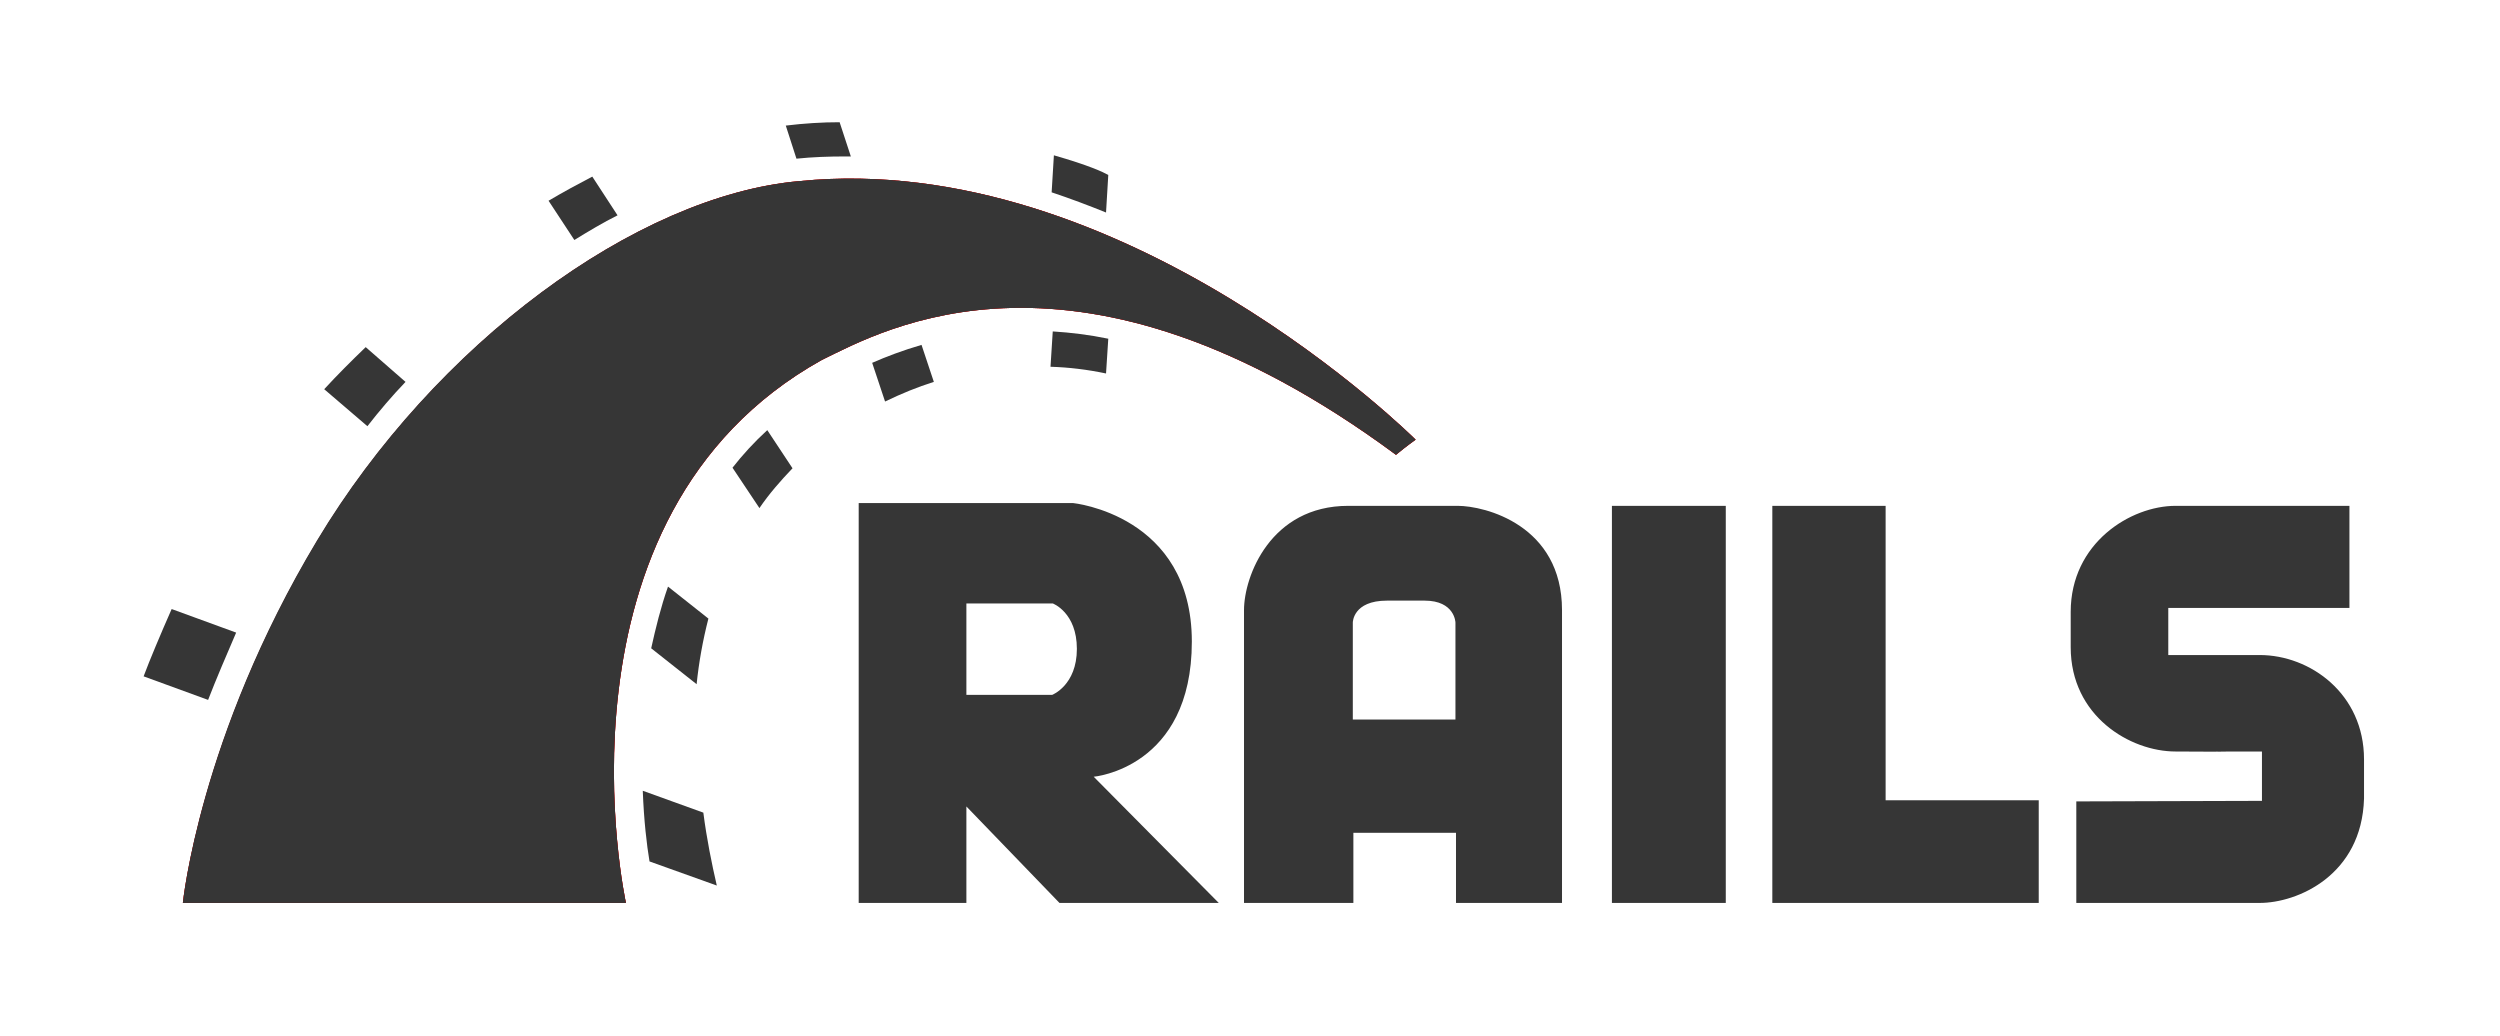
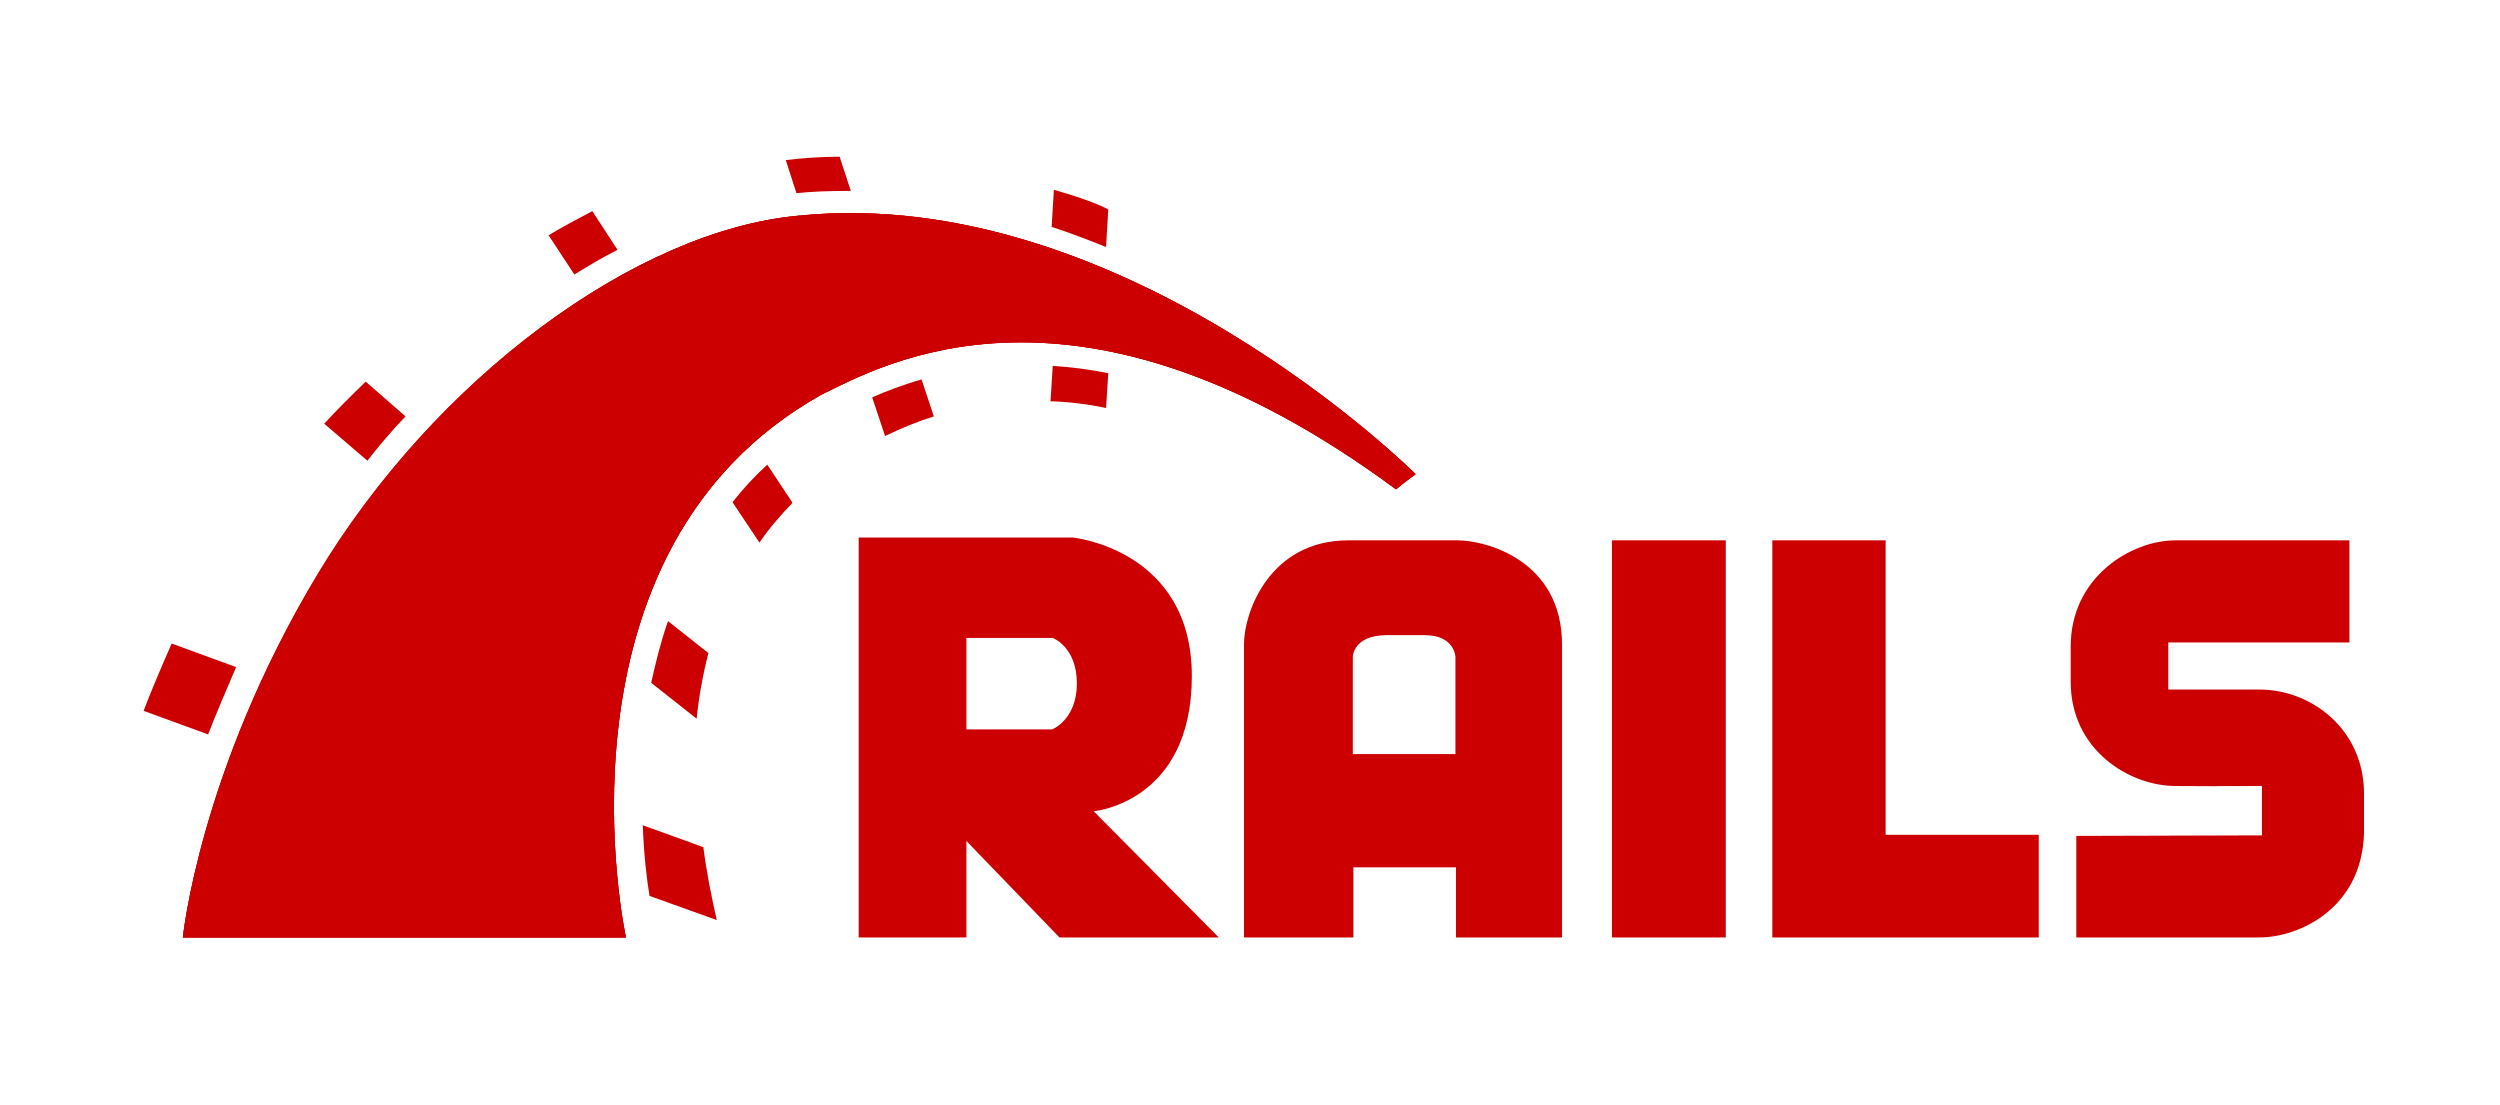
- <svg xmlns="http://www.w3.org/2000/svg" width="128" height="53" viewBox="0 0 128 53" fill="none">
-   <path d="M106.307 41.032V46.23H115.697C117.621 46.23 120.923 44.823 121.038 40.889V38.879C121.038 35.519 118.281 33.538 115.697 33.538H111.016V31.126H120.291V25.899H111.39C109.092 25.899 106.02 27.795 106.02 31.327V33.136C106.02 36.668 109.064 38.477 111.39 38.477C117.851 38.506 109.839 38.477 115.812 38.477V41.004L106.307 41.032ZM55.997 39.769C55.997 39.769 61.022 39.338 61.022 32.849C61.022 26.359 54.935 25.756 54.935 25.756H43.965V46.23H49.479V41.291L54.245 46.23H62.401L55.997 39.769ZM53.872 35.577H49.479V30.896H53.901C53.901 30.896 55.136 31.355 55.136 33.222C55.136 35.088 53.872 35.577 53.872 35.577ZM74.634 25.899H69.034C65.043 25.899 63.693 29.518 63.693 31.241V46.23H69.293V42.641H74.547V46.23H79.975V31.241C79.975 26.876 76.012 25.899 74.634 25.899ZM74.547 36.84H69.264V31.872C69.264 31.872 69.264 30.752 71.015 30.752H72.939C74.49 30.752 74.519 31.872 74.519 31.872V36.84H74.547ZM82.53 25.899H88.36V46.23H82.53V25.899ZM96.544 40.975V25.899H90.743V46.23H104.383V40.975H96.544Z" fill="#363636" />
+ <svg xmlns="http://www.w3.org/2000/svg" id="full" width="120" height="53" viewBox="0 0 128 53" fill="none">
+   <path d="M106.307 41.032V46.23H115.697C117.621 46.23 120.923 44.823 121.038 40.889V38.879C121.038 35.519 118.281 33.538 115.697 33.538H111.016V31.126H120.291V25.899H111.39C109.092 25.899 106.02 27.795 106.02 31.327V33.136C106.02 36.668 109.064 38.477 111.39 38.477C117.851 38.506 109.839 38.477 115.812 38.477V41.004L106.307 41.032ZM55.997 39.769C55.997 39.769 61.022 39.338 61.022 32.849C61.022 26.359 54.935 25.756 54.935 25.756H43.965V46.23H49.479V41.291L54.245 46.23H62.401L55.997 39.769ZM53.872 35.577H49.479V30.896H53.901C53.901 30.896 55.136 31.355 55.136 33.222C55.136 35.088 53.872 35.577 53.872 35.577ZM74.634 25.899H69.034C65.043 25.899 63.693 29.518 63.693 31.241V46.23H69.293V42.641H74.547V46.23H79.975V31.241C79.975 26.876 76.012 25.899 74.634 25.899ZM74.547 36.84H69.264V31.872C69.264 31.872 69.264 30.752 71.015 30.752H72.939C74.49 30.752 74.519 31.872 74.519 31.872V36.84H74.547ZM82.53 25.899H88.36V46.23H82.53V25.899ZM96.544 40.975V25.899H90.743V46.23H104.383V40.975H96.544Z" fill="#CC0000" />
  <path d="M9.363 46.23H32.048C32.048 46.23 27.712 26.445 42.07 18.433C45.2 16.911 55.164 11.226 71.475 23.286C71.992 22.855 72.48 22.511 72.48 22.511C72.48 22.511 57.548 7.608 40.922 9.273C32.565 10.02 22.285 17.629 16.255 27.68C10.225 37.73 9.363 46.23 9.363 46.23Z" fill="#CC0000" />
  <path d="M9.363 46.23H32.048C32.048 46.23 27.712 26.445 42.07 18.433C45.2 16.911 55.164 11.226 71.475 23.286C71.992 22.855 72.48 22.511 72.48 22.511C72.48 22.511 57.548 7.608 40.922 9.273C32.565 10.02 22.285 17.629 16.255 27.68C10.225 37.73 9.363 46.23 9.363 46.23Z" fill="#CC0000" />
-   <path d="M9.363 46.23H32.048C32.048 46.23 27.712 26.445 42.07 18.433C45.2 16.911 55.164 11.226 71.475 23.286C71.992 22.855 72.48 22.511 72.48 22.511C72.48 22.511 57.548 7.608 40.922 9.273C32.537 10.02 22.256 17.629 16.226 27.68C10.196 37.73 9.363 46.23 9.363 46.23ZM56.629 10.881L56.744 8.957C56.486 8.814 55.768 8.469 53.959 7.952L53.844 9.847C54.791 10.163 55.71 10.508 56.629 10.881Z" fill="#363636" />
-   <path d="M53.901 16.969L53.786 18.778C54.734 18.807 55.681 18.922 56.629 19.122L56.744 17.342C55.768 17.141 54.82 17.026 53.901 16.969ZM43.276 8.01H43.563L42.989 6.258C42.099 6.258 41.18 6.315 40.232 6.43L40.778 8.124C41.611 8.038 42.444 8.01 43.276 8.01ZM44.655 18.577L45.315 20.558C46.148 20.156 46.981 19.812 47.813 19.553L47.182 17.658C46.205 17.945 45.373 18.261 44.655 18.577ZM31.618 11.025L30.326 9.043C29.608 9.417 28.861 9.819 28.086 10.278L29.407 12.288C30.153 11.829 30.871 11.398 31.618 11.025ZM37.504 23.947L38.883 26.014C39.371 25.296 39.945 24.636 40.577 23.976L39.285 22.023C38.624 22.626 38.021 23.286 37.504 23.947ZM33.341 33.193L35.667 35.031C35.782 33.911 35.983 32.791 36.27 31.671L34.202 30.034C33.829 31.097 33.57 32.159 33.341 33.193ZM20.763 19.553L18.724 17.773C17.978 18.491 17.26 19.209 16.599 19.927L18.811 21.822C19.414 21.047 20.074 20.271 20.763 19.553ZM12.091 32.389L8.789 31.183C8.243 32.418 7.64 33.854 7.353 34.629L10.655 35.835C11.029 34.859 11.632 33.452 12.091 32.389ZM32.91 40.487C32.967 42.009 33.111 43.244 33.255 44.105L36.7 45.34C36.442 44.22 36.184 42.956 36.011 41.607L32.91 40.487Z" fill="#363636" />
+   <path d="M9.363 46.23H32.048C32.048 46.23 27.712 26.445 42.07 18.433C45.2 16.911 55.164 11.226 71.475 23.286C71.992 22.855 72.48 22.511 72.48 22.511C72.48 22.511 57.548 7.608 40.922 9.273C32.537 10.02 22.256 17.629 16.226 27.68C10.196 37.73 9.363 46.23 9.363 46.23ZM56.629 10.881L56.744 8.957C56.486 8.814 55.768 8.469 53.959 7.952L53.844 9.847C54.791 10.163 55.71 10.508 56.629 10.881Z" fill="#CC0000" />
+   <path d="M53.901 16.969L53.786 18.778C54.734 18.807 55.681 18.922 56.629 19.122L56.744 17.342C55.768 17.141 54.82 17.026 53.901 16.969ZM43.276 8.01H43.563L42.989 6.258C42.099 6.258 41.18 6.315 40.232 6.43L40.778 8.124C41.611 8.038 42.444 8.01 43.276 8.01ZM44.655 18.577L45.315 20.558C46.148 20.156 46.981 19.812 47.813 19.553L47.182 17.658C46.205 17.945 45.373 18.261 44.655 18.577ZM31.618 11.025L30.326 9.043C29.608 9.417 28.861 9.819 28.086 10.278L29.407 12.288C30.153 11.829 30.871 11.398 31.618 11.025ZM37.505 23.947L38.883 26.014C39.371 25.296 39.945 24.636 40.577 23.976L39.285 22.023C38.624 22.626 38.021 23.286 37.505 23.947ZM33.341 33.193L35.667 35.031C35.782 33.911 35.983 32.791 36.27 31.671L34.202 30.034C33.829 31.097 33.57 32.159 33.341 33.193ZM20.763 19.553L18.724 17.773C17.978 18.491 17.26 19.209 16.599 19.927L18.811 21.822C19.414 21.047 20.074 20.271 20.763 19.553ZM12.091 32.389L8.789 31.183C8.243 32.418 7.64 33.854 7.353 34.629L10.655 35.835C11.029 34.859 11.632 33.452 12.091 32.389ZM32.91 40.487C32.967 42.009 33.111 43.244 33.255 44.105L36.7 45.34C36.442 44.22 36.184 42.956 36.011 41.607L32.91 40.487Z" fill="#CC0000" />
</svg>
